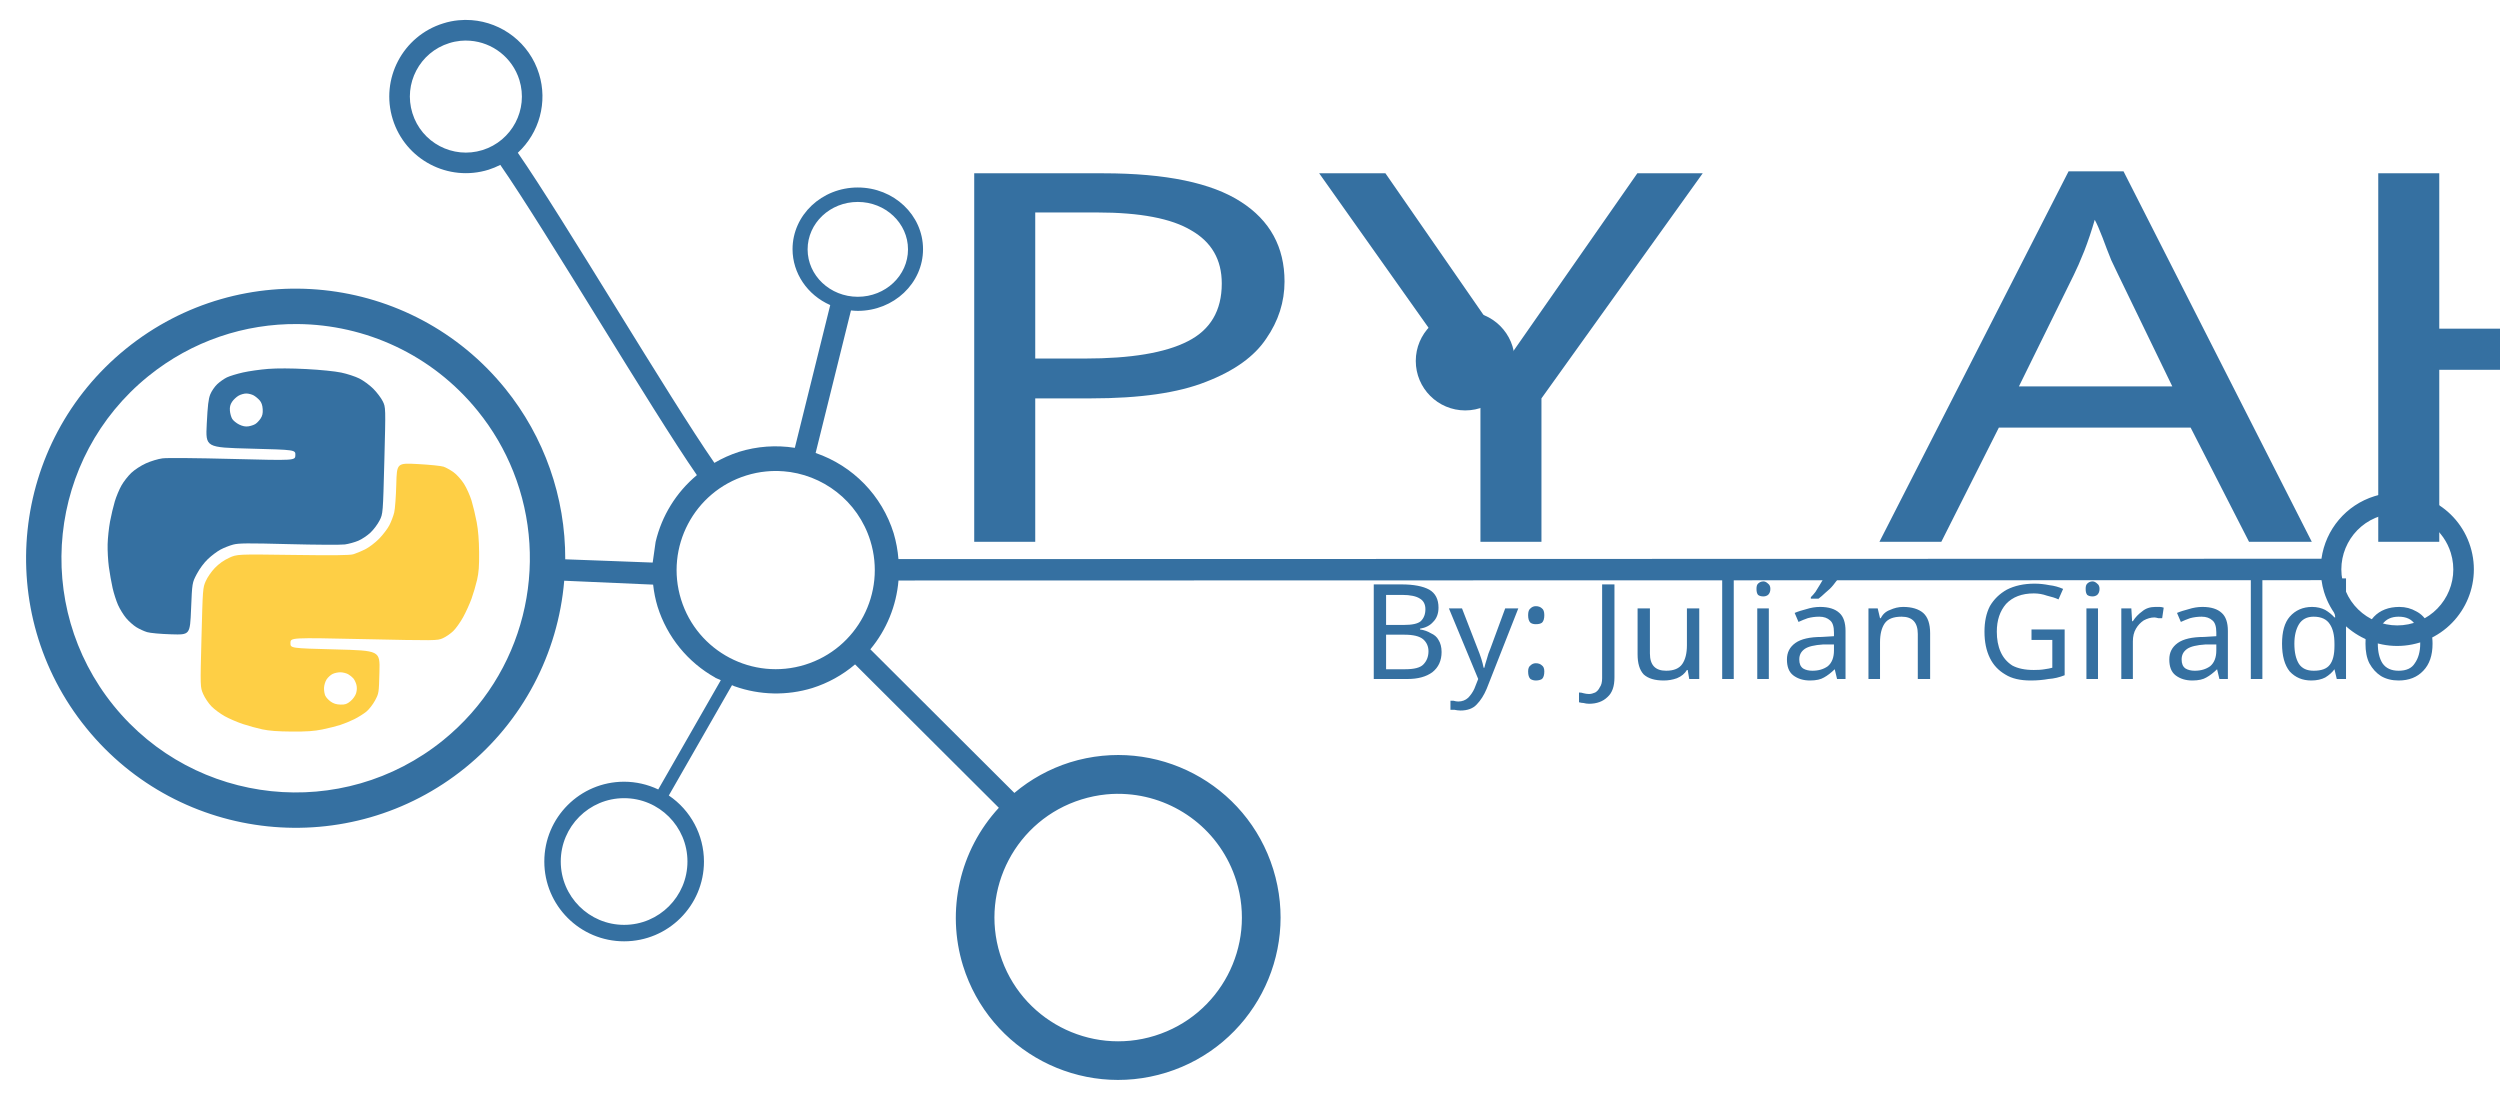
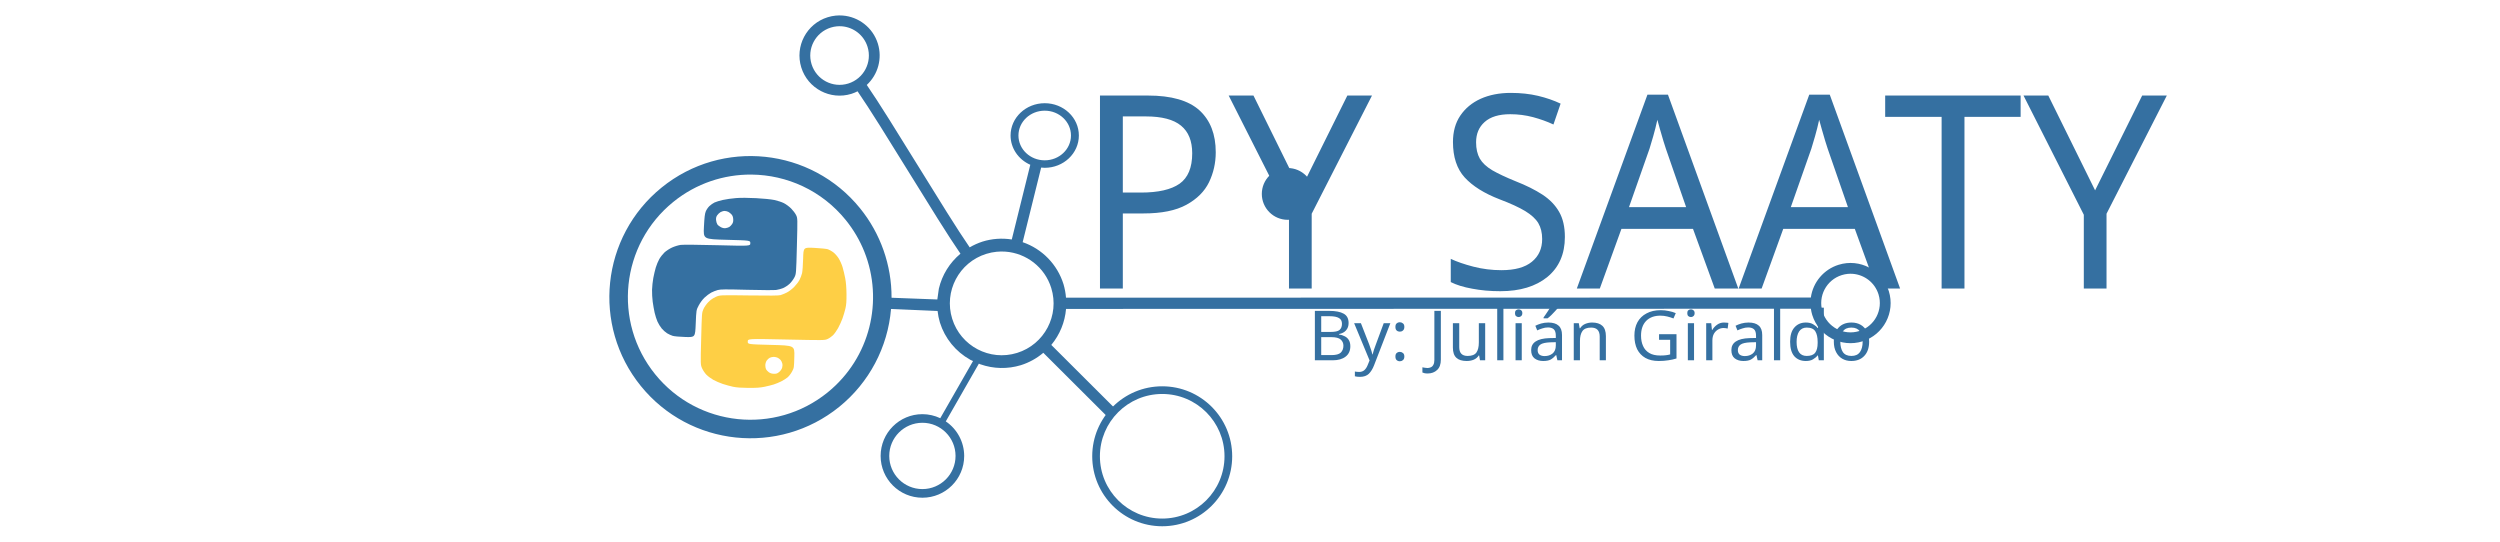
- <svg xmlns="http://www.w3.org/2000/svg" width="50mm" height="22mm" viewBox="0 0 50 22" version="1.1" id="svg1" xml:space="preserve">
+ <svg xmlns="http://www.w3.org/2000/svg" width="300mm" height="65mm" viewBox="0 0 300 65" version="1.1" id="svg1" xml:space="preserve">
  <defs id="defs1" />
  <g id="layer1">
-     <g id="g2" transform="matrix(0.9737636,0,0,0.9737636,0.5213979,-2.486465)" style="stroke-width:1.027">
-       <path id="circle2" style="fill:#3570a1;fill-opacity:1;stroke:none;stroke-width:0.272;stroke-linecap:round" d="m 9.15,2.967 c -0.089,-0.007 -0.18,-0.006 -0.271,0.003 -0.104,0.01 -0.209,0.031 -0.312,0.064 -0.83,0.258 -1.294,1.14 -1.036,1.969 0.258,0.83 1.139,1.294 1.969,1.036 0.082,-0.026 0.163,-0.06 0.24,-0.099 0.923,1.331 3.115,5.041 4.038,6.372 -0.424,0.353 -0.722,0.835 -0.848,1.372 l -0.06,0.424 c -0.406,-0.018 -1.369,-0.049 -1.796,-0.067 0.005,-1.277 -0.431,-2.516 -1.234,-3.508 C 7.914,8.157 4.427,7.792 2.051,9.717 -0.324,11.642 -0.69,15.128 1.235,17.504 c 1.925,2.376 5.411,2.742 7.787,0.817 1.172,-0.95 1.905,-2.337 2.031,-3.84 0.609,0.027 1.218,0.053 1.826,0.08 0.017,0.154 0.047,0.306 0.092,0.454 0.195,0.619 0.619,1.141 1.186,1.457 -2.62e-4,5.81e-4 -4.16e-4,0.001 -8.31e-4,0.002 l 0.113,0.05 -1.285,2.244 a 1.639,1.639 0 0 0 -0.701,-0.159 1.639,1.639 0 0 0 -1.639,1.639 1.639,1.639 0 0 0 1.639,1.639 1.639,1.639 0 0 0 1.64,-1.639 1.639,1.639 0 0 0 -0.722,-1.356 l 1.298,-2.266 0.059,0.026 c 1.04e-4,-2.32e-4 3.37e-4,-3.92e-4 4.16e-4,-6.65e-4 0.512,0.181 1.07,0.193 1.589,0.034 0.323,-0.102 0.622,-0.267 0.879,-0.486 0.984,0.982 1.969,1.963 2.953,2.945 -0.805,0.873 -1.085,2.108 -0.736,3.243 0.546,1.759 2.415,2.742 4.175,2.196 1.759,-0.546 2.743,-2.415 2.197,-4.175 -0.546,-1.76 -2.415,-2.743 -4.175,-2.197 -0.418,0.132 -0.807,0.345 -1.142,0.628 -0.986,-0.983 -1.972,-1.966 -2.958,-2.95 0.333,-0.401 0.535,-0.894 0.578,-1.413 1.761,-0.002 27.466,-0.005 29.227,-0.007 0.011,0.083 0.029,0.165 0.053,0.244 0.258,0.83 1.139,1.294 1.969,1.036 0.83,-0.258 1.294,-1.139 1.036,-1.969 -0.258,-0.83 -1.139,-1.294 -1.969,-1.036 -0.582,0.181 -1.006,0.682 -1.09,1.285 l -29.227,0.007 c -0.014,-0.179 -0.047,-0.357 -0.098,-0.53 -0.24,-0.774 -0.836,-1.386 -1.603,-1.649 0.242,-0.976 0.484,-1.952 0.726,-2.928 0.046,0.005 0.093,0.009 0.14,0.009 0.74,-4.6e-5 1.34,-0.567 1.34,-1.267 5.4e-5,-0.7 -0.6,-1.267 -1.34,-1.267 -0.74,-6.44e-5 -1.34,0.567 -1.34,1.267 2.16e-4,0.492 0.302,0.94 0.774,1.148 -0.242,0.977 -0.484,1.954 -0.727,2.932 -0.384,-0.061 -0.777,-0.032 -1.148,0.083 -0.176,0.057 -0.345,0.133 -0.504,0.226 C 13.216,10.733 11.023,7.022 10.1,5.691 10.545,5.28 10.715,4.65 10.536,4.071 10.339,3.435 9.776,3.014 9.15,2.967 Z M 9.119,3.39 C 9.576,3.424 9.987,3.732 10.132,4.196 10.32,4.803 9.981,5.447 9.374,5.636 8.767,5.824 8.123,5.485 7.935,4.878 7.746,4.272 8.085,3.627 8.692,3.439 c 0.076,-0.024 0.152,-0.039 0.228,-0.047 0.067,-0.007 0.133,-0.007 0.198,-0.002 z m 7.964,3.311 c 0.569,9.1e-6 1.031,0.436 1.031,0.974 -1.7e-5,0.538 -0.461,0.974 -1.031,0.974 -0.569,-9.2e-6 -1.031,-0.436 -1.031,-0.974 1.7e-5,-0.538 0.461,-0.974 1.031,-0.974 z M 5.578,9.209 c 1.386,0.012 2.756,0.621 3.697,1.782 0.314,0.387 0.557,0.808 0.732,1.248 0.76,1.905 0.235,4.16 -1.442,5.519 C 6.5,19.429 3.471,19.111 1.799,17.047 0.127,14.982 0.445,11.953 2.509,10.281 3.412,9.55 4.5,9.199 5.578,9.209 Z M 15.547,12.232 c 0.809,0.06 1.537,0.605 1.793,1.427 0.333,1.073 -0.267,2.214 -1.34,2.547 -1.073,0.333 -2.214,-0.267 -2.547,-1.34 -0.333,-1.073 0.267,-2.214 1.34,-2.547 0.134,-0.042 0.269,-0.069 0.404,-0.082 0.118,-0.012 0.235,-0.013 0.351,-0.004 z m 33.241,0.87 c 0.457,0.034 0.869,0.342 1.013,0.806 0.188,0.607 -0.151,1.251 -0.757,1.439 -0.607,0.188 -1.251,-0.151 -1.439,-0.758 -0.188,-0.607 0.151,-1.251 0.757,-1.439 0.076,-0.024 0.152,-0.039 0.228,-0.047 0.067,-0.007 0.133,-0.007 0.198,-0.002 z m -26.169,5.763 c 1.01,0.075 1.919,0.755 2.238,1.781 0.416,1.34 -0.333,2.764 -1.673,3.18 -1.34,0.416 -2.764,-0.333 -3.18,-1.673 -0.416,-1.34 0.333,-2.764 1.673,-3.18 0.168,-0.052 0.336,-0.086 0.504,-0.103 0.147,-0.015 0.293,-0.016 0.438,-0.005 z m -10.336,0.082 a 1.301,1.301 0 0 1 1.301,1.301 1.301,1.301 0 0 1 -1.301,1.301 1.301,1.301 0 0 1 -1.301,-1.301 1.301,1.301 0 0 1 1.301,-1.301 z" />
-       <g id="g3" transform="matrix(0.4715313,0.01227036,-0.01227036,0.4715313,-25.76357,-43.95804)" style="stroke-width:2.177">
-         <g id="g4" transform="matrix(0.4129402,0,0,0.4129402,-19.57139,61.68261)" style="stroke-width:5.272">
-           <g id="g12" transform="matrix(0.4766173,0,0,0.4766173,159.0364,92.33331)" style="stroke-width:11.062">
-             <path style="fill:#fecf45;stroke-width:11.062" d="m 112.709,146.448 c -1.164,-0.217 -3.129,-0.7 -4.366,-1.074 -1.237,-0.374 -3.062,-1.105 -4.055,-1.625 -0.994,-0.52 -2.341,-1.464 -2.995,-2.1 -0.654,-0.635 -1.508,-1.836 -1.898,-2.668 -0.709,-1.514 -0.709,-1.514 -0.709,-12.494 0,-10.873 0.006,-10.995 0.614,-12.501 0.346,-0.856 1.193,-2.154 1.939,-2.97 0.866,-0.948 1.934,-1.75 3.084,-2.316 1.759,-0.866 1.759,-0.866 14.068,-1.016 8.929,-0.108 12.6,-0.243 13.368,-0.489 0.582,-0.187 1.747,-0.704 2.588,-1.149 0.863,-0.457 2.189,-1.516 3.043,-2.431 0.832,-0.892 1.827,-2.272 2.21,-3.068 0.383,-0.795 0.83,-2.077 0.992,-2.848 0.162,-0.771 0.295,-3.553 0.295,-6.181 0,-4.779 0,-4.779 4.696,-4.649 2.583,0.071 5.135,0.267 5.67,0.434 0.536,0.167 1.548,0.699 2.249,1.182 0.718,0.494 1.75,1.587 2.363,2.501 0.598,0.893 1.393,2.548 1.767,3.678 0.374,1.13 0.937,3.246 1.252,4.701 0.378,1.744 0.62,4.009 0.712,6.645 0.107,3.095 0.041,4.482 -0.294,6.136 -0.238,1.175 -0.742,3.067 -1.119,4.203 -0.377,1.136 -1.162,2.987 -1.743,4.113 -0.581,1.126 -1.531,2.537 -2.112,3.135 -0.58,0.598 -1.61,1.344 -2.287,1.657 -1.213,0.561 -1.486,0.571 -17.438,0.643 -16.206,0.074 -16.206,0.074 -16.206,1.257 0,1.183 0,1.183 9.922,1.183 9.922,0 9.922,0 9.922,4.72 0,4.72 0,4.72 -0.812,6.345 -0.447,0.894 -1.285,2.03 -1.864,2.525 -0.579,0.495 -1.758,1.277 -2.621,1.737 -0.863,0.46 -2.256,1.074 -3.097,1.365 -0.84,0.291 -2.6,0.779 -3.909,1.085 -1.783,0.417 -3.478,0.578 -6.747,0.641 -3.069,0.059 -4.994,-0.033 -6.482,-0.31 z m 19.302,-6.755 c 0.538,-0.472 1.043,-1.233 1.196,-1.801 0.171,-0.635 0.175,-1.294 0.012,-1.864 -0.139,-0.485 -0.465,-1.116 -0.723,-1.402 -0.259,-0.286 -0.792,-0.686 -1.185,-0.89 -0.393,-0.203 -1.144,-0.37 -1.667,-0.37 -0.524,0 -1.309,0.184 -1.745,0.41 -0.436,0.225 -1.025,0.791 -1.309,1.257 -0.287,0.471 -0.515,1.317 -0.514,1.905 0.002,0.582 0.152,1.352 0.334,1.712 0.182,0.359 0.734,0.925 1.226,1.257 0.624,0.421 1.281,0.603 2.17,0.603 1.047,0 1.441,-0.146 2.206,-0.818 z" id="path4" />
-             <path style="fill:#3570a1;stroke-width:11.062" d="m 86.629,125.597 c -0.665,-0.179 -1.755,-0.646 -2.421,-1.036 -0.667,-0.391 -1.704,-1.269 -2.306,-1.953 -0.602,-0.683 -1.438,-1.965 -1.858,-2.848 -0.42,-0.883 -1.006,-2.558 -1.302,-3.722 -0.296,-1.164 -0.721,-3.248 -0.945,-4.63 -0.224,-1.382 -0.407,-3.645 -0.407,-5.027 0,-1.382 0.181,-3.645 0.403,-5.027 0.222,-1.382 0.644,-3.402 0.94,-4.489 0.295,-1.086 0.916,-2.687 1.38,-3.558 0.464,-0.87 1.408,-2.147 2.098,-2.837 0.712,-0.712 2.086,-1.66 3.177,-2.191 1.063,-0.518 2.691,-1.057 3.642,-1.205 0.998,-0.156 7.523,-0.269 15.544,-0.27 13.824,-0.002 13.824,-0.002 13.824,-1.193 0,-1.191 0,-1.191 -9.953,-1.191 -9.953,0 -9.953,0 -9.824,-5.226 0.101,-4.099 0.23,-5.505 0.598,-6.52 0.258,-0.712 0.924,-1.749 1.479,-2.304 0.555,-0.555 1.508,-1.264 2.117,-1.575 0.609,-0.311 2.192,-0.84 3.517,-1.176 1.325,-0.336 3.828,-0.757 5.562,-0.936 1.991,-0.205 5.112,-0.273 8.467,-0.183 3.124,0.083 6.294,0.32 7.694,0.574 1.31,0.238 3.126,0.779 4.037,1.203 0.911,0.424 2.323,1.402 3.138,2.173 0.815,0.771 1.796,1.997 2.181,2.725 0.699,1.323 0.699,1.323 0.699,13.097 0,11.774 0,11.774 -0.706,13.281 -0.389,0.829 -1.258,2.059 -1.932,2.733 -0.674,0.674 -1.866,1.519 -2.648,1.877 -0.782,0.358 -2.115,0.765 -2.962,0.903 -0.847,0.139 -6.43,0.253 -12.406,0.254 -9.161,0.001 -11.092,0.068 -12.303,0.423 -0.79,0.232 -2.033,0.76 -2.762,1.174 -0.729,0.414 -1.956,1.385 -2.728,2.158 -0.846,0.848 -1.79,2.188 -2.379,3.376 -0.976,1.97 -0.976,1.97 -1.065,7.739 -0.089,5.769 -0.089,5.769 -4.233,5.752 -2.394,-0.01 -4.656,-0.156 -5.354,-0.344 z M 109.348,78.961 c 0.334,-0.215 0.847,-0.772 1.139,-1.237 0.398,-0.633 0.504,-1.163 0.422,-2.111 -0.074,-0.863 -0.31,-1.481 -0.742,-1.943 -0.348,-0.373 -0.955,-0.845 -1.348,-1.05 -0.393,-0.204 -1.107,-0.371 -1.587,-0.371 -0.48,5.44e-4 -1.261,0.238 -1.735,0.527 -0.474,0.289 -1.106,0.914 -1.404,1.388 -0.395,0.63 -0.511,1.165 -0.427,1.983 0.063,0.616 0.317,1.43 0.564,1.808 0.248,0.378 0.947,0.917 1.554,1.198 0.75,0.347 1.4,0.461 2.03,0.355 0.509,-0.085 1.2,-0.331 1.534,-0.547 z" id="path3" />
+     <g id="g6" transform="matrix(1.092489,0,0,1.092489,-13.87335,-0.3623085)" style="stroke-width:0.915">
+       <path id="circle2" style="fill:#3570a1;fill-opacity:1;stroke:none;stroke-width:0.243;stroke-linecap:round" d="m 105.245,2.037 c -0.25,-0.019 -0.504,-0.016 -0.759,0.01 -0.291,0.029 -0.583,0.088 -0.874,0.178 -2.323,0.721 -3.622,3.19 -2.901,5.513 0.721,2.323 3.189,3.621 5.512,2.9 0.231,-0.074 0.455,-0.167 0.671,-0.278 2.583,3.726 8.72,14.112 11.303,17.838 -1.188,0.988 -2.021,2.336 -2.374,3.841 l -0.167,1.186 c -1.136,-0.051 -3.832,-0.136 -5.028,-0.189 0.015,-3.574 -1.206,-7.043 -3.455,-9.821 -5.389,-6.651 -15.149,-7.674 -21.8,-2.285 -6.651,5.388 -7.674,15.148 -2.286,21.799 5.388,6.651 15.148,7.675 21.799,2.287 3.28,-2.659 5.333,-6.541 5.685,-10.748 1.704,0.075 3.409,0.149 5.113,0.223 0.048,0.43 0.132,0.856 0.257,1.272 0.545,1.734 1.733,3.193 3.321,4.077 -7.4e-4,0.002 -0.001,0.003 -0.002,0.005 l 0.317,0.142 -3.598,6.281 c -0.613,-0.291 -1.283,-0.443 -1.962,-0.444 -2.535,-2.03e-4 -4.589,2.054 -4.589,4.589 9e-5,2.535 2.055,4.589 4.589,4.589 2.535,1.97e-4 4.589,-2.054 4.589,-4.589 -0.003,-1.522 -0.76,-2.943 -2.021,-3.795 l 3.634,-6.344 0.166,0.074 c 2.9e-4,-6.5e-4 10e-4,-0.001 10e-4,-0.002 1.434,0.507 2.994,0.541 4.449,0.096 0.903,-0.285 1.74,-0.746 2.462,-1.359 2.372,2.366 4.743,4.732 7.115,7.097 0.345,-0.236 0.723,-0.534 0.991,-0.752 -2.41,-2.403 -4.82,-4.806 -7.229,-7.209 0.933,-1.121 1.499,-2.503 1.62,-3.956 4.93,-0.006 76.885,-0.013 81.814,-0.02 0.031,0.232 0.082,0.46 0.149,0.684 0.721,2.323 3.189,3.622 5.512,2.901 2.323,-0.721 3.622,-3.19 2.901,-5.513 -0.721,-2.324 -3.189,-3.622 -5.513,-2.901 -1.628,0.507 -2.817,1.908 -3.053,3.597 l -81.815,0.019 c -0.038,-0.502 -0.131,-0.999 -0.274,-1.482 -0.673,-2.166 -2.34,-3.881 -4.486,-4.615 0.677,-2.732 1.354,-5.464 2.031,-8.195 0.13,0.015 0.261,0.024 0.392,0.026 2.071,-1.29e-4 3.75,-1.588 3.75,-3.548 1.5e-4,-1.959 -1.678,-3.547 -3.75,-3.548 -2.071,-1.8e-4 -3.751,1.588 -3.751,3.548 6.1e-4,1.379 0.845,2.632 2.166,3.214 -0.678,2.735 -1.355,5.471 -2.033,8.206 -1.075,-0.17 -2.174,-0.091 -3.213,0.232 -0.492,0.159 -0.965,0.372 -1.411,0.634 -2.583,-3.726 -8.721,-14.113 -11.304,-17.84 1.246,-1.151 1.72,-2.915 1.22,-4.536 C 108.572,3.346 106.996,2.167 105.245,2.037 Z m -0.088,1.183 c 1.28,0.096 2.432,0.957 2.835,2.257 0.527,1.698 -0.422,3.503 -2.12,4.03 -1.698,0.527 -3.502,-0.423 -4.029,-2.121 -0.527,-1.698 0.422,-3.501 2.12,-4.029 0.212,-0.066 0.426,-0.109 0.639,-0.13 0.186,-0.019 0.372,-0.02 0.554,-0.007 z m 22.294,9.269 c 1.593,2.5e-5 2.885,1.221 2.885,2.726 -5e-5,1.506 -1.291,2.727 -2.885,2.727 -1.593,-2.5e-5 -2.885,-1.221 -2.885,-2.727 4e-5,-1.506 1.291,-2.726 2.885,-2.726 z m -32.206,7.019 c 3.88,0.035 7.715,1.737 10.348,4.987 0.878,1.083 1.559,2.262 2.05,3.492 2.126,5.333 0.659,11.644 -4.036,15.448 -5.779,4.682 -14.259,3.792 -18.94,-1.987 -4.68,-5.778 -3.791,-14.258 1.987,-18.938 2.528,-2.048 5.573,-3.029 8.591,-3.002 z m 27.906,8.465 c 2.265,0.169 4.304,1.692 5.018,3.993 0.933,3.005 -0.747,6.198 -3.752,7.13 -3.005,0.933 -6.197,-0.748 -7.129,-3.752 -0.933,-3.005 0.747,-6.197 3.751,-7.13 0.376,-0.117 0.754,-0.192 1.131,-0.229 0.33,-0.033 0.658,-0.036 0.981,-0.012 z m 93.051,2.436 v 5.17e-4 c 1.28,0.096 2.432,0.957 2.835,2.257 0.527,1.698 -0.422,3.502 -2.12,4.029 -1.698,0.527 -3.502,-0.422 -4.029,-2.12 -0.527,-1.698 0.422,-3.501 2.12,-4.029 0.212,-0.066 0.426,-0.11 0.639,-0.131 0.186,-0.018 0.372,-0.02 0.554,-0.007 z M 114.016,46.77 c 2.011,1.3e-5 3.641,1.631 3.641,3.642 -10e-6,2.011 -1.63,3.641 -3.641,3.641 -2.011,-2.95e-4 -3.641,-1.63 -3.641,-3.641 -2.7e-4,-2.011 1.63,-3.641 3.641,-3.642 z" />
+       <g id="g3" transform="matrix(1.31995,0.03434822,-0.03434822,1.31995,7.511694,-129.3206)" style="stroke-width:0.693">
+         <g id="g4" transform="matrix(0.4129402,0,0,0.4129402,-19.57139,61.68261)" style="stroke-width:1.679">
+           <g id="g12" transform="matrix(0.4766173,0,0,0.4766173,159.0364,92.33331)" style="stroke-width:3.522">
+             <path style="fill:#fecf45;stroke-width:3.522" d="m 112.709,146.448 c -1.164,-0.217 -3.129,-0.7 -4.366,-1.074 -1.237,-0.374 -3.062,-1.105 -4.055,-1.625 -0.994,-0.52 -2.341,-1.464 -2.995,-2.1 -0.654,-0.635 -1.508,-1.836 -1.898,-2.668 -0.709,-1.514 -0.709,-1.514 -0.709,-12.494 0,-10.873 0.006,-10.995 0.614,-12.501 0.346,-0.856 1.193,-2.154 1.939,-2.97 0.866,-0.948 1.934,-1.75 3.084,-2.316 1.759,-0.866 1.759,-0.866 14.068,-1.016 8.929,-0.108 12.6,-0.243 13.368,-0.489 0.582,-0.187 1.747,-0.704 2.588,-1.149 0.863,-0.457 2.189,-1.516 3.043,-2.431 0.832,-0.892 1.827,-2.272 2.21,-3.068 0.383,-0.795 0.83,-2.077 0.992,-2.848 0.162,-0.771 0.295,-3.553 0.295,-6.181 0,-4.779 0,-4.779 4.696,-4.649 2.583,0.071 5.135,0.267 5.67,0.434 0.536,0.167 1.548,0.699 2.249,1.182 0.718,0.494 1.75,1.587 2.363,2.501 0.598,0.893 1.393,2.548 1.767,3.678 0.374,1.13 0.937,3.246 1.252,4.701 0.378,1.744 0.62,4.009 0.712,6.645 0.107,3.095 0.041,4.482 -0.294,6.136 -0.238,1.175 -0.742,3.067 -1.119,4.203 -0.377,1.136 -1.162,2.987 -1.743,4.113 -0.581,1.126 -1.531,2.537 -2.112,3.135 -0.58,0.598 -1.61,1.344 -2.287,1.657 -1.213,0.561 -1.486,0.571 -17.438,0.643 -16.206,0.074 -16.206,0.074 -16.206,1.257 0,1.183 0,1.183 9.922,1.183 9.922,0 9.922,0 9.922,4.72 0,4.72 0,4.72 -0.812,6.345 -0.447,0.894 -1.285,2.03 -1.864,2.525 -0.579,0.495 -1.758,1.277 -2.621,1.737 -0.863,0.46 -2.256,1.074 -3.097,1.365 -0.84,0.291 -2.6,0.779 -3.909,1.085 -1.783,0.417 -3.478,0.578 -6.747,0.641 -3.069,0.059 -4.994,-0.033 -6.482,-0.31 z m 19.302,-6.755 c 0.538,-0.472 1.043,-1.233 1.196,-1.801 0.171,-0.635 0.175,-1.294 0.012,-1.864 -0.139,-0.485 -0.465,-1.116 -0.723,-1.402 -0.259,-0.286 -0.792,-0.686 -1.185,-0.89 -0.393,-0.203 -1.144,-0.37 -1.667,-0.37 -0.524,0 -1.309,0.184 -1.745,0.41 -0.436,0.225 -1.025,0.791 -1.309,1.257 -0.287,0.471 -0.515,1.317 -0.514,1.905 0.002,0.582 0.152,1.352 0.334,1.712 0.182,0.359 0.734,0.925 1.226,1.257 0.624,0.421 1.281,0.603 2.17,0.603 1.047,0 1.441,-0.146 2.206,-0.818 z" id="path4" />
+             <path style="fill:#3570a1;stroke-width:3.522" d="m 86.629,125.597 c -0.665,-0.179 -1.755,-0.646 -2.421,-1.036 -0.667,-0.391 -1.704,-1.269 -2.306,-1.953 -0.602,-0.683 -1.438,-1.965 -1.858,-2.848 -0.42,-0.883 -1.006,-2.558 -1.302,-3.722 -0.296,-1.164 -0.721,-3.248 -0.945,-4.63 -0.224,-1.382 -0.407,-3.645 -0.407,-5.027 0,-1.382 0.181,-3.645 0.403,-5.027 0.222,-1.382 0.644,-3.402 0.94,-4.489 0.295,-1.086 0.916,-2.687 1.38,-3.558 0.464,-0.87 1.408,-2.147 2.098,-2.837 0.712,-0.712 2.086,-1.66 3.177,-2.191 1.063,-0.518 2.691,-1.057 3.642,-1.205 0.998,-0.156 7.523,-0.269 15.544,-0.27 13.824,-0.002 13.824,-0.002 13.824,-1.193 0,-1.191 0,-1.191 -9.953,-1.191 -9.953,0 -9.953,0 -9.824,-5.226 0.101,-4.099 0.23,-5.505 0.598,-6.52 0.258,-0.712 0.924,-1.749 1.479,-2.304 0.555,-0.555 1.508,-1.264 2.117,-1.575 0.609,-0.311 2.192,-0.84 3.517,-1.176 1.325,-0.336 3.828,-0.757 5.562,-0.936 1.991,-0.205 5.112,-0.273 8.467,-0.183 3.124,0.083 6.294,0.32 7.694,0.574 1.31,0.238 3.126,0.779 4.037,1.203 0.911,0.424 2.323,1.402 3.138,2.173 0.815,0.771 1.796,1.997 2.181,2.725 0.699,1.323 0.699,1.323 0.699,13.097 0,11.774 0,11.774 -0.706,13.281 -0.389,0.829 -1.258,2.059 -1.932,2.733 -0.674,0.674 -1.866,1.519 -2.648,1.877 -0.782,0.358 -2.115,0.765 -2.962,0.903 -0.847,0.139 -6.43,0.253 -12.406,0.254 -9.161,0.001 -11.092,0.068 -12.303,0.423 -0.79,0.232 -2.033,0.76 -2.762,1.174 -0.729,0.414 -1.956,1.385 -2.728,2.158 -0.846,0.848 -1.79,2.188 -2.379,3.376 -0.976,1.97 -0.976,1.97 -1.065,7.739 -0.089,5.769 -0.089,5.769 -4.233,5.752 -2.394,-0.01 -4.656,-0.156 -5.354,-0.344 z M 109.348,78.961 c 0.334,-0.215 0.847,-0.772 1.139,-1.237 0.398,-0.633 0.504,-1.163 0.422,-2.111 -0.074,-0.863 -0.31,-1.481 -0.742,-1.943 -0.348,-0.373 -0.955,-0.845 -1.348,-1.05 -0.393,-0.204 -1.107,-0.371 -1.587,-0.371 -0.48,5.44e-4 -1.261,0.238 -1.735,0.527 -0.474,0.289 -1.106,0.914 -1.404,1.388 -0.395,0.63 -0.511,1.165 -0.427,1.983 0.063,0.616 0.317,1.43 0.564,1.808 0.248,0.378 0.947,0.917 1.554,1.198 0.75,0.347 1.4,0.461 2.03,0.355 0.509,-0.085 1.2,-0.331 1.534,-0.547 z" id="path3" />
          </g>
        </g>
      </g>
-       <text xml:space="preserve" style="font-style:normal;font-variant:normal;font-weight:normal;font-stretch:normal;font-size:12.157px;line-height:1.2;font-family:'Bebas Neue';-inkscape-font-specification:'Bebas Neue';text-decoration-color:#000000;letter-spacing:0px;word-spacing:0px;fill:#3570a1;fill-opacity:1;stroke:none;stroke-width:0.272;stroke-linecap:round;stroke-dasharray:none;stroke-opacity:1" x="15.824" y="15.675" id="text65" transform="scale(1.145789,0.8727613)">
-         <tspan id="tspan65" style="font-style:normal;font-variant:normal;font-weight:normal;font-stretch:normal;font-family:'Bebas Neue';-inkscape-font-specification:'Bebas Neue';letter-spacing:0px;fill:#3570a1;fill-opacity:1;stroke-width:0.272" x="15.824" y="15.675">PY AHP</tspan>
+       <text xml:space="preserve" style="font-style:normal;font-variant:normal;font-weight:normal;font-stretch:normal;font-size:28.741px;line-height:1.2;font-family:'Bebas Neue';-inkscape-font-specification:'Bebas Neue';text-decoration-color:#000000;letter-spacing:0px;word-spacing:0px;fill:#3570a1;fill-opacity:1;stroke:none;stroke-width:0.243;stroke-linecap:round;stroke-dasharray:none;stroke-opacity:1" x="135.196" y="30.993" id="text65" transform="scale(0.9677086,1.033369)">
+         <tspan id="tspan65" style="font-style:normal;font-variant:normal;font-weight:normal;font-stretch:normal;font-family:'Bebas Neue';-inkscape-font-specification:'Bebas Neue';letter-spacing:0px;fill:#3570a1;fill-opacity:1;stroke-width:0.243" x="135.196" y="30.993">PY SAATY</tspan>
      </text>
-       <circle style="fill:#3570a1;fill-opacity:1;stroke:none;stroke-width:0.272;stroke-linecap:round" id="path2" cx="29.559" cy="9.967" r="1.016" />
-       <text xml:space="preserve" style="font-style:normal;font-variant:normal;font-weight:normal;font-stretch:normal;font-size:2.751px;line-height:1.2;font-family:'Rage Italic';-inkscape-font-specification:'Rage Italic, ';text-decoration-color:#000000;letter-spacing:0px;word-spacing:0px;fill:#3570a1;fill-opacity:1;stroke:none;stroke-width:0.272;stroke-linecap:round" x="27.052" y="16.716" id="text2" transform="scale(1.013306,0.9868691)">
-         <tspan id="tspan2" style="font-style:normal;font-variant:normal;font-weight:normal;font-stretch:normal;font-family:'Rage Italic';-inkscape-font-specification:'Rage Italic, ';stroke-width:0.272" x="27.052" y="16.716">By: Julián Giraldo</tspan>
+       <circle style="fill:#3570a1;fill-opacity:1;stroke:none;stroke-width:0.243;stroke-linecap:round" id="path2" cx="154.142" cy="21.632" r="2.844" />
+       <text xml:space="preserve" style="font-style:normal;font-variant:normal;font-weight:normal;font-stretch:normal;font-size:7.701px;line-height:1.2;font-family:'Rage Italic';-inkscape-font-specification:'Rage Italic, ';text-decoration-color:#000000;letter-spacing:0px;word-spacing:0px;fill:#3570a1;fill-opacity:1;stroke:none;stroke-width:0.243;stroke-linecap:round" x="154.312" y="40.439" id="text2" transform="scale(1.013306,0.9868691)">
+         <tspan id="tspan2" style="font-style:normal;font-variant:normal;font-weight:normal;font-stretch:normal;font-family:'Rage Italic';-inkscape-font-specification:'Rage Italic, ';stroke-width:0.243" x="154.312" y="40.439">By: Julián Giraldo</tspan>
      </text>
+       <path id="path5" style="fill:#3570a1;fill-opacity:1;stroke:none;stroke-width:0.243;stroke-linecap:round" d="m 140.357,42.763 a 7.687,7.687 0 0 0 -7.687,7.686 7.687,7.687 0 0 0 7.687,7.687 7.687,7.687 0 0 0 7.687,-7.687 7.687,7.687 0 0 0 -7.687,-7.686 z m 0,0.843 a 6.843,6.843 0 0 1 6.843,6.843 6.843,6.843 0 0 1 -6.843,6.843 6.843,6.843 0 0 1 -6.843,-6.843 6.843,6.843 0 0 1 6.843,-6.843 z" />
    </g>
  </g>
</svg>
